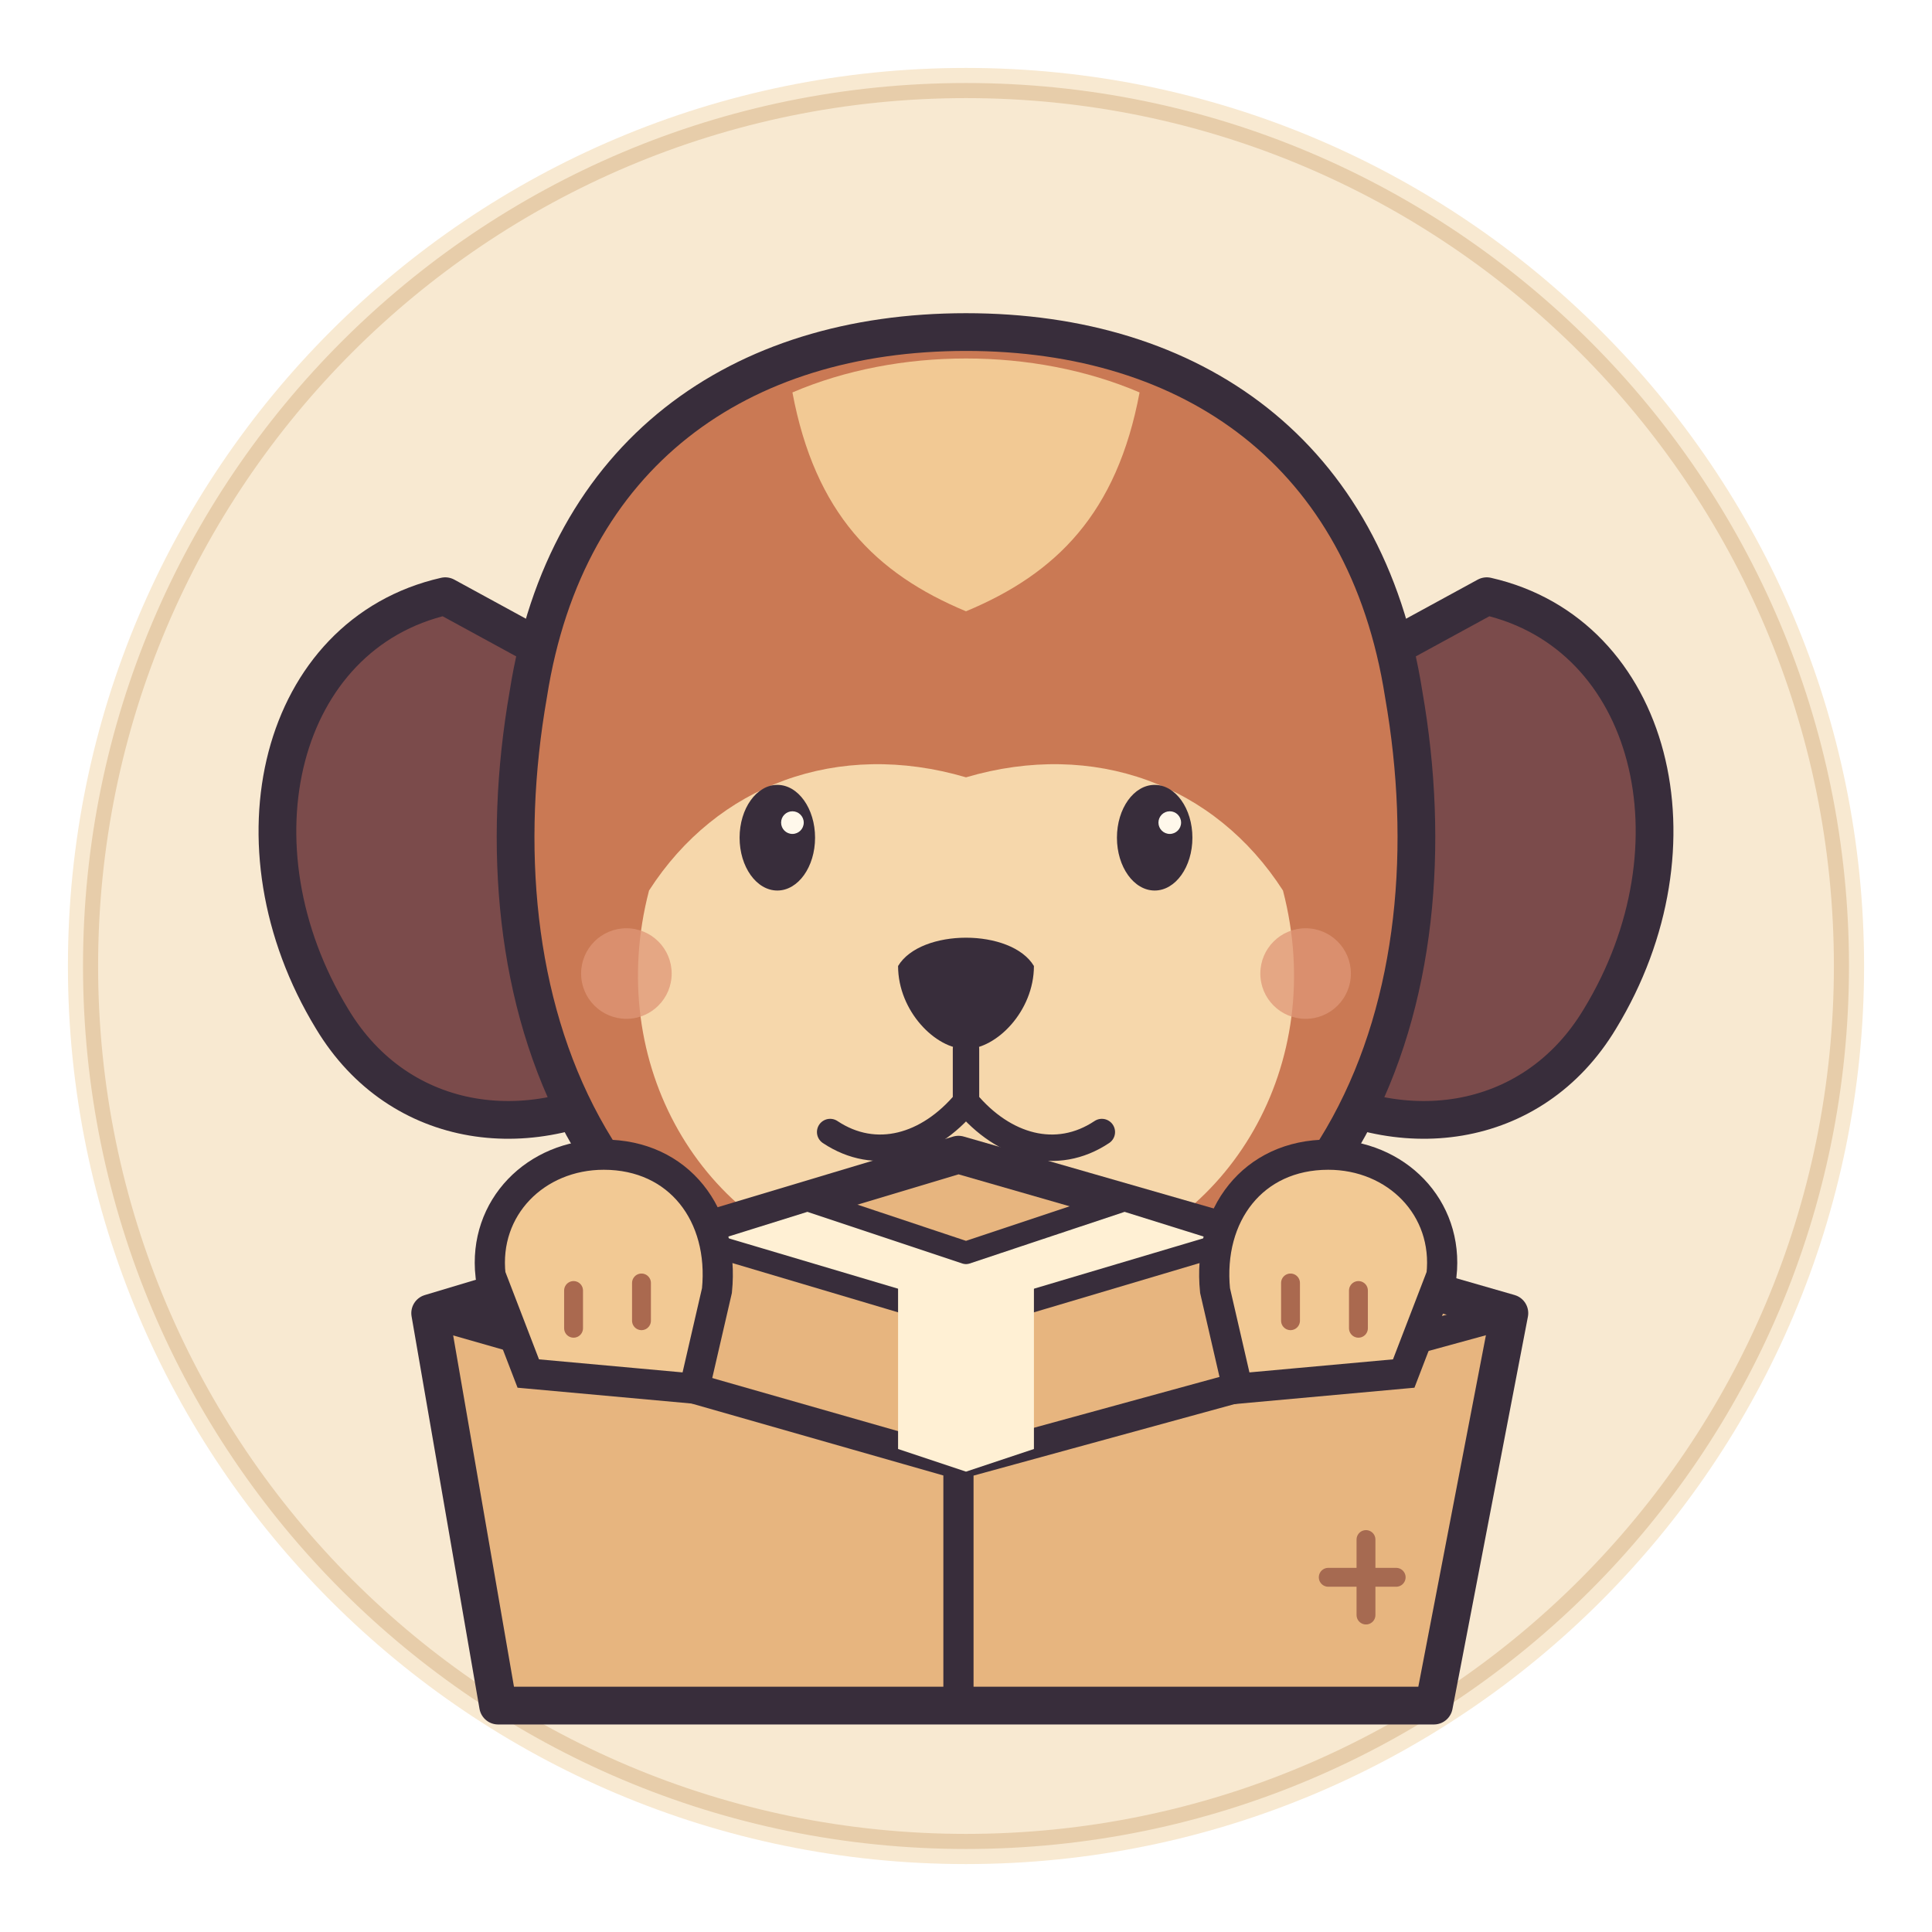
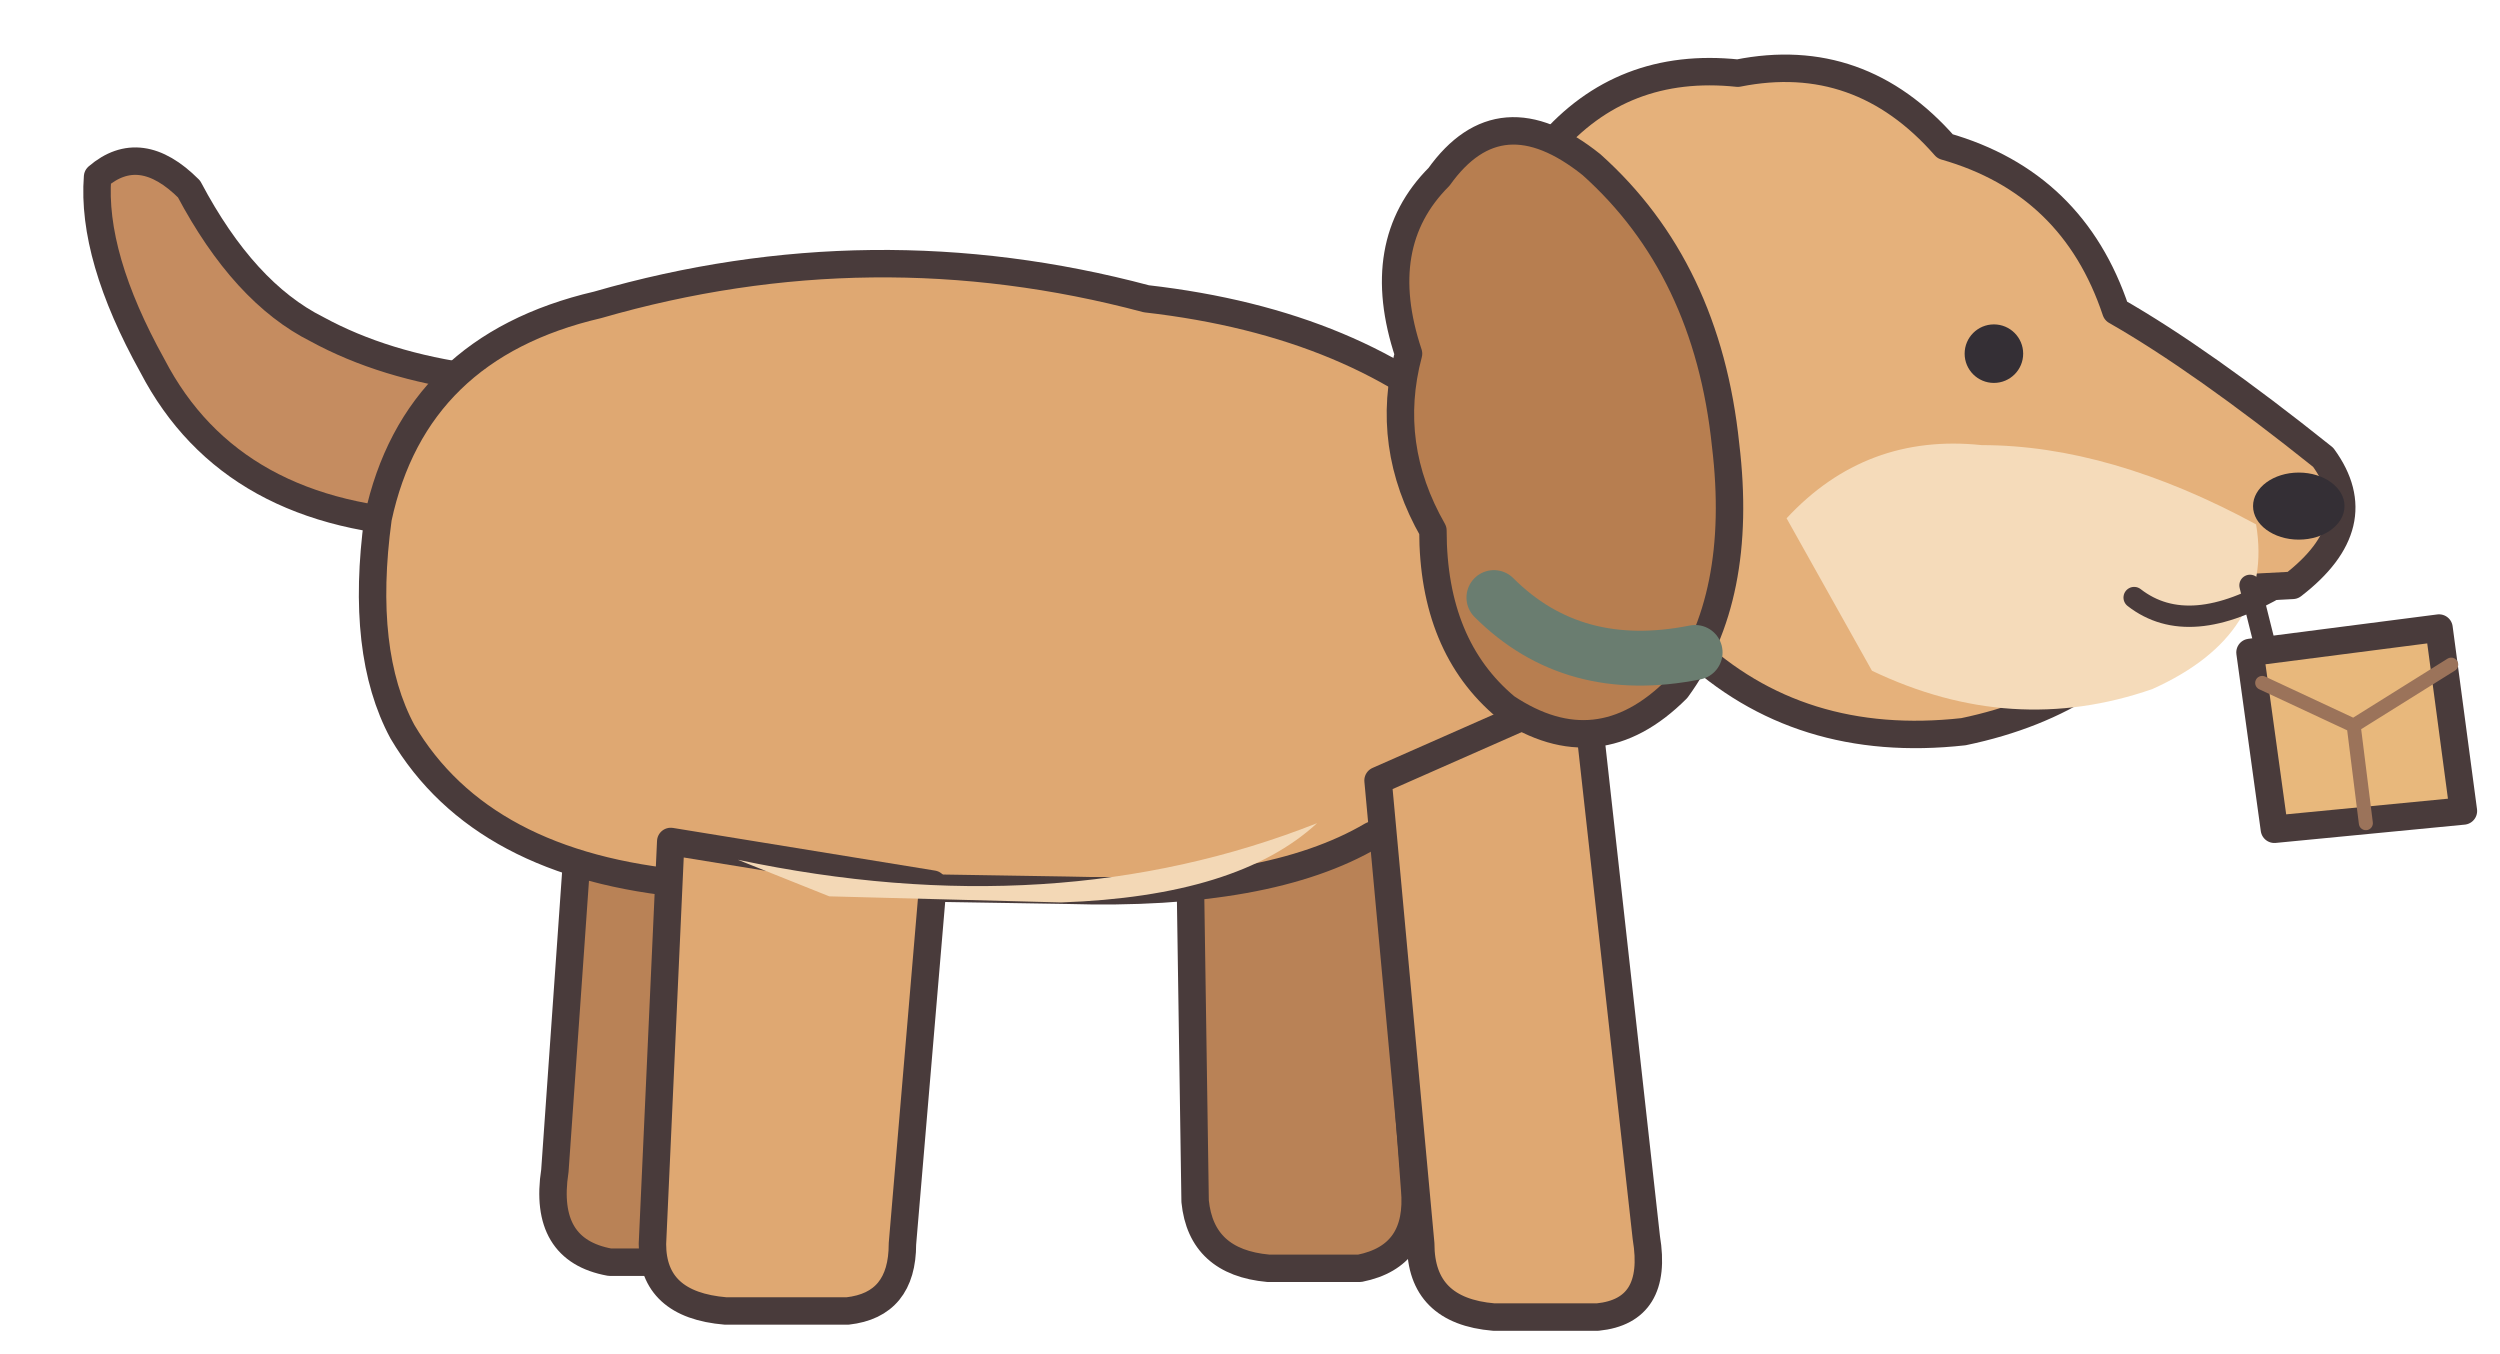
- <svg xmlns="http://www.w3.org/2000/svg" viewBox="0 0 256 256" role="img" aria-labelledby="title desc">
-   <circle cx="128" cy="128" r="119" fill="#f8e9d1" />
-   <circle cx="128" cy="128" r="116" fill="none" stroke="#e7cdaa" stroke-width="2" />
-   <path d="M59 79C37 84 30 112 44 135c9 15 27 17 41 8L92 97Z" fill="#7b4b4b" stroke="#382d3b" stroke-width="5" stroke-linejoin="round" />
-   <path d="M197 79c22 5 29 33 15 56-9 15-27 17-41 8l-7-46Z" fill="#7b4b4b" stroke="#382d3b" stroke-width="5" stroke-linejoin="round" />
-   <path d="M70 92c5-32 28-48 58-48s53 16 58 48c7 40-7 83-58 89-51-6-65-49-58-89Z" fill="#ca7954" stroke="#382d3b" stroke-width="5" />
-   <path d="M105 52c3 16 11 24 23 29 12-5 20-13 23-29-14-6-32-6-46 0Z" fill="#f2c994" />
-   <path d="M86 118c-6 23 7 45 28 50l14 4 14-4c21-5 34-27 28-50-9-14-25-20-42-15-17-5-33 1-42 15Z" fill="#f6d7ab" />
-   <ellipse cx="103" cy="111" rx="5" ry="7" fill="#382d3b" />
-   <ellipse cx="153" cy="111" rx="5" ry="7" fill="#382d3b" />
-   <circle cx="105" cy="109" r="1.5" fill="#fff8eb" />
-   <circle cx="155" cy="109" r="1.5" fill="#fff8eb" />
-   <path d="M119 128c3-5 15-5 18 0 0 6-5 11-9 11s-9-5-9-11Z" fill="#382d3b" />
-   <path d="M128 139v7m0 0c-5 6-12 8-18 4m18-4c5 6 12 8 18 4" fill="none" stroke="#382d3b" stroke-width="3.5" stroke-linecap="round" />
-   <circle cx="83" cy="129" r="6" fill="#df9777" opacity=".75" />
-   <circle cx="173" cy="129" r="6" fill="#df9777" opacity=".75" />
-   <path d="M104 167l24 26 24-26" fill="#4d7267" stroke="#382d3b" stroke-width="4" stroke-linejoin="round" />
-   <path d="M57 174 127 153l73 21-10 52H66Z" fill="#e7b57f" stroke="#382d3b" stroke-width="5" stroke-linejoin="round" />
-   <path d="m57 174 70 20 73-20m-73 20v32" fill="none" stroke="#382d3b" stroke-width="4" stroke-linejoin="round" />
-   <path d="m107 159 21 7 21-7 16 5-37 11-37-11Z" fill="#fff0d4" stroke="#382d3b" stroke-width="3" stroke-linejoin="round" />
-   <path d="m119 166 9 3 9-3v26l-9 3-9-3Z" fill="#fff0d4" />
-   <path d="M65 169c-1-9 6-16 15-16 10 0 16 8 15 18l-3 13-22-2Z" fill="#f2c994" stroke="#382d3b" stroke-width="4" />
-   <path d="M191 169c1-9-6-16-15-16-10 0-16 8-15 18l3 13 22-2Z" fill="#f2c994" stroke="#382d3b" stroke-width="4" />
-   <path d="M76 171v5m9-6v5m95-4v5m-9-6v5" stroke="#aa694f" stroke-width="2.5" stroke-linecap="round" />
-   <path d="M176 209h9m-4-5v10" stroke="#a66a51" stroke-width="2.5" stroke-linecap="round" />
+ <svg xmlns="http://www.w3.org/2000/svg" viewBox="32 78 410 222" role="img" aria-labelledby="title desc">
+   <g stroke="#493b3b" stroke-width="4.5" stroke-linejoin="round" stroke-linecap="round">
+     <path d="M104 164 Q70 163 57 138 Q47 120 48 107 Q55 101 63 109 Q72 126 84 132 Q95 138 110 140Z" fill="#c58c60" />
+     <path d="M127 213 123 270 Q121 283 132 285 L147 285 Q157 284 158 274 L167 212Z" fill="#b98256" />
+     <path d="M227 208 228 275 Q229 285 240 286 L255 286 Q265 284 264 273 L259 206Z" fill="#b98256" />
+     <path d="M94 163 Q100 135 130 128 Q175 115 220 127 Q255 131 275 150 Q288 164 285 184 Q280 206 257 215 Q240 225 207 224 L145 223 Q111 220 98 198 Q91 185 94 163Z" fill="#dfa872" />
+     <path d="M142 216 139 282 Q139 292 151 293 H171 Q180 292 180 282 L185 223Z" fill="#dfa872" />
+     <path d="M258 206 265 282 Q265 293 277 294 H294 Q304 293 302 281 L292 191Z" fill="#dfa872" />
+     <path d="M153 219 Q205 230 248 213 Q235 225 206 226 L168 225Z" fill="#f3d8b6" stroke="none" />
+     <path d="M268 145 Q266 115 286 102 Q298 88 317 90 Q337 86 351 102 Q372 108 379 129 Q393 137 413 153 Q421 164 408 174 L389 175 Q378 193 354 198 Q327 201 309 184 Q279 181 268 158Z" fill="#e5b17b" />
+     <path d="M293 105 Q278 93 268 107 Q257 118 263 136 Q259 151 267 165 Q267 184 279 194 Q294 204 307 191 Q318 176 315 151 Q312 122 293 105Z" fill="#b77e50" />
+     <path d="M325 163 Q338 149 357 151 Q378 151 402 164 Q405 182 385 191 Q362 199 339 188Z" fill="#f5dbba" stroke="none" />
+     <path d="M277 176 Q290 189 310 185" fill="none" stroke="#6a7d70" stroke-width="9" />
+     <path d="M382 176 Q391 183 406 174" fill="none" stroke-width="3.5" />
+     <path d="M401 174 404 186" fill="none" stroke-width="3.5" />
+     <path d="M401 185 L432 181 L436 211 L405 214Z" fill="#e8b87c" />
+     <path d="M403 190 418 197 434 187 M418 197 420 213" fill="none" stroke="#9b735a" stroke-width="2.3" />
+   </g>
+   <circle cx="359" cy="136" r="4.8" fill="#342f35" />
+   <ellipse cx="409" cy="161" rx="7.5" ry="5.5" fill="#342f35" />
</svg>
